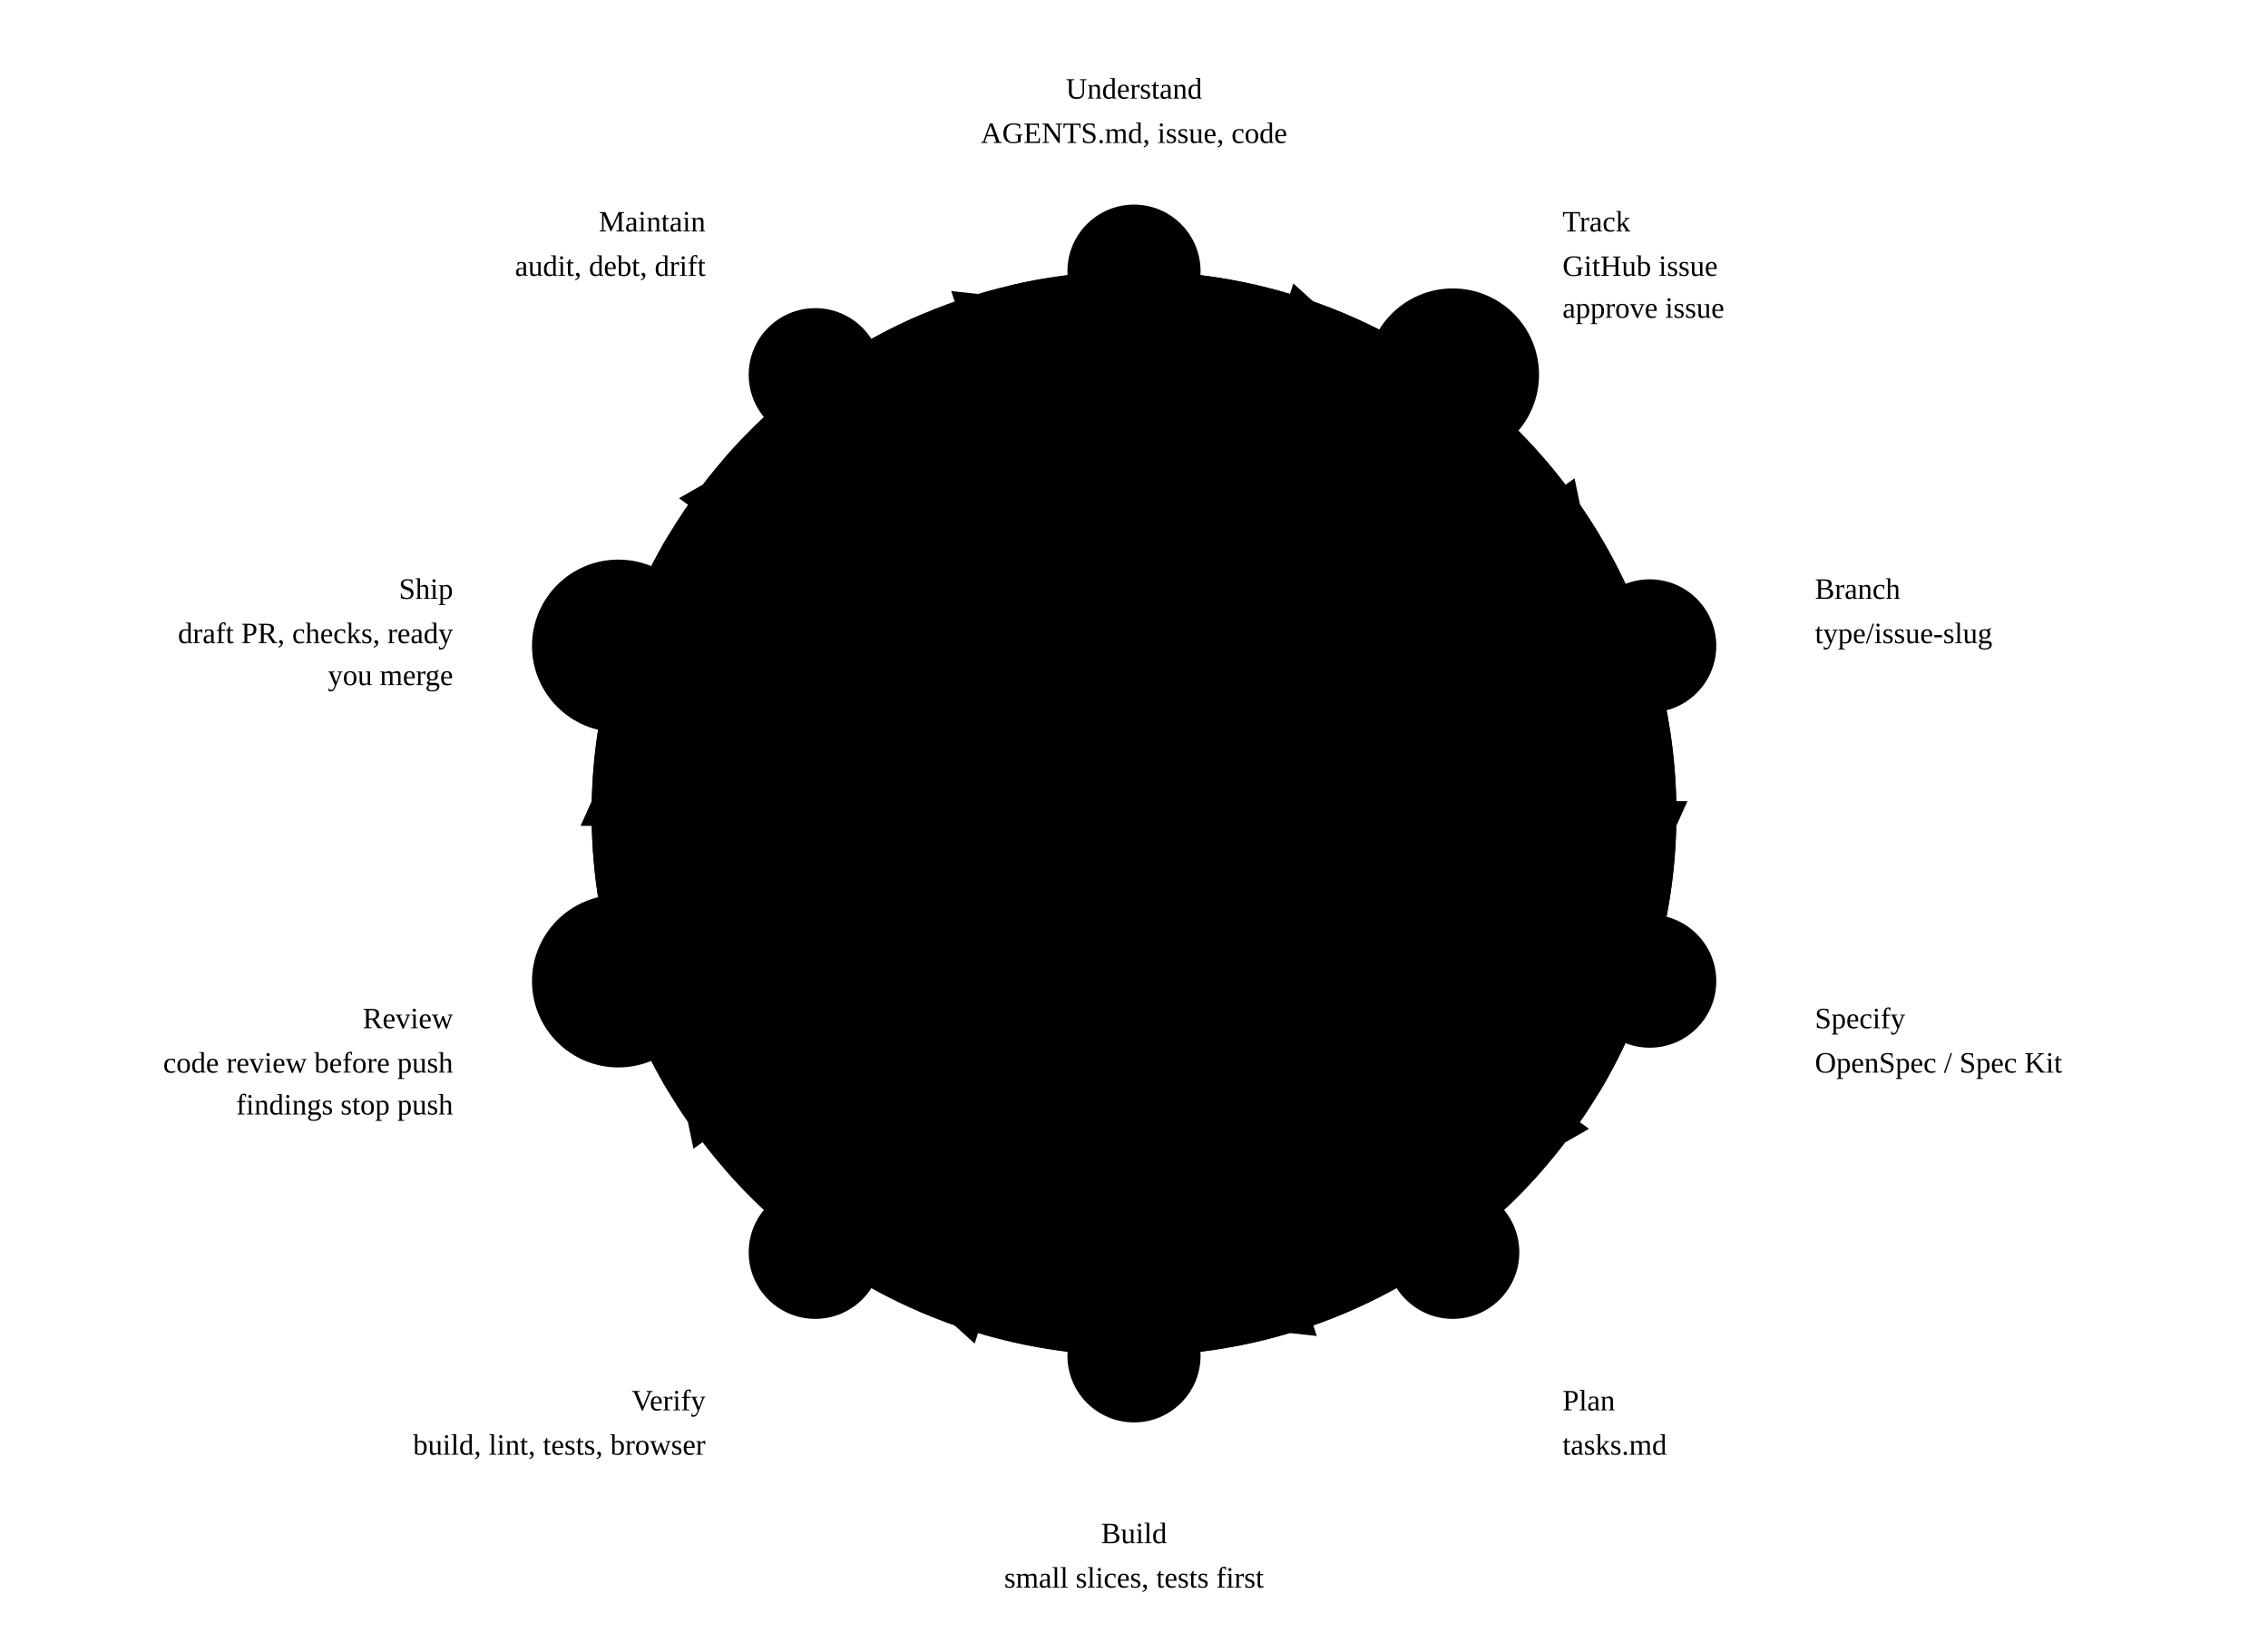
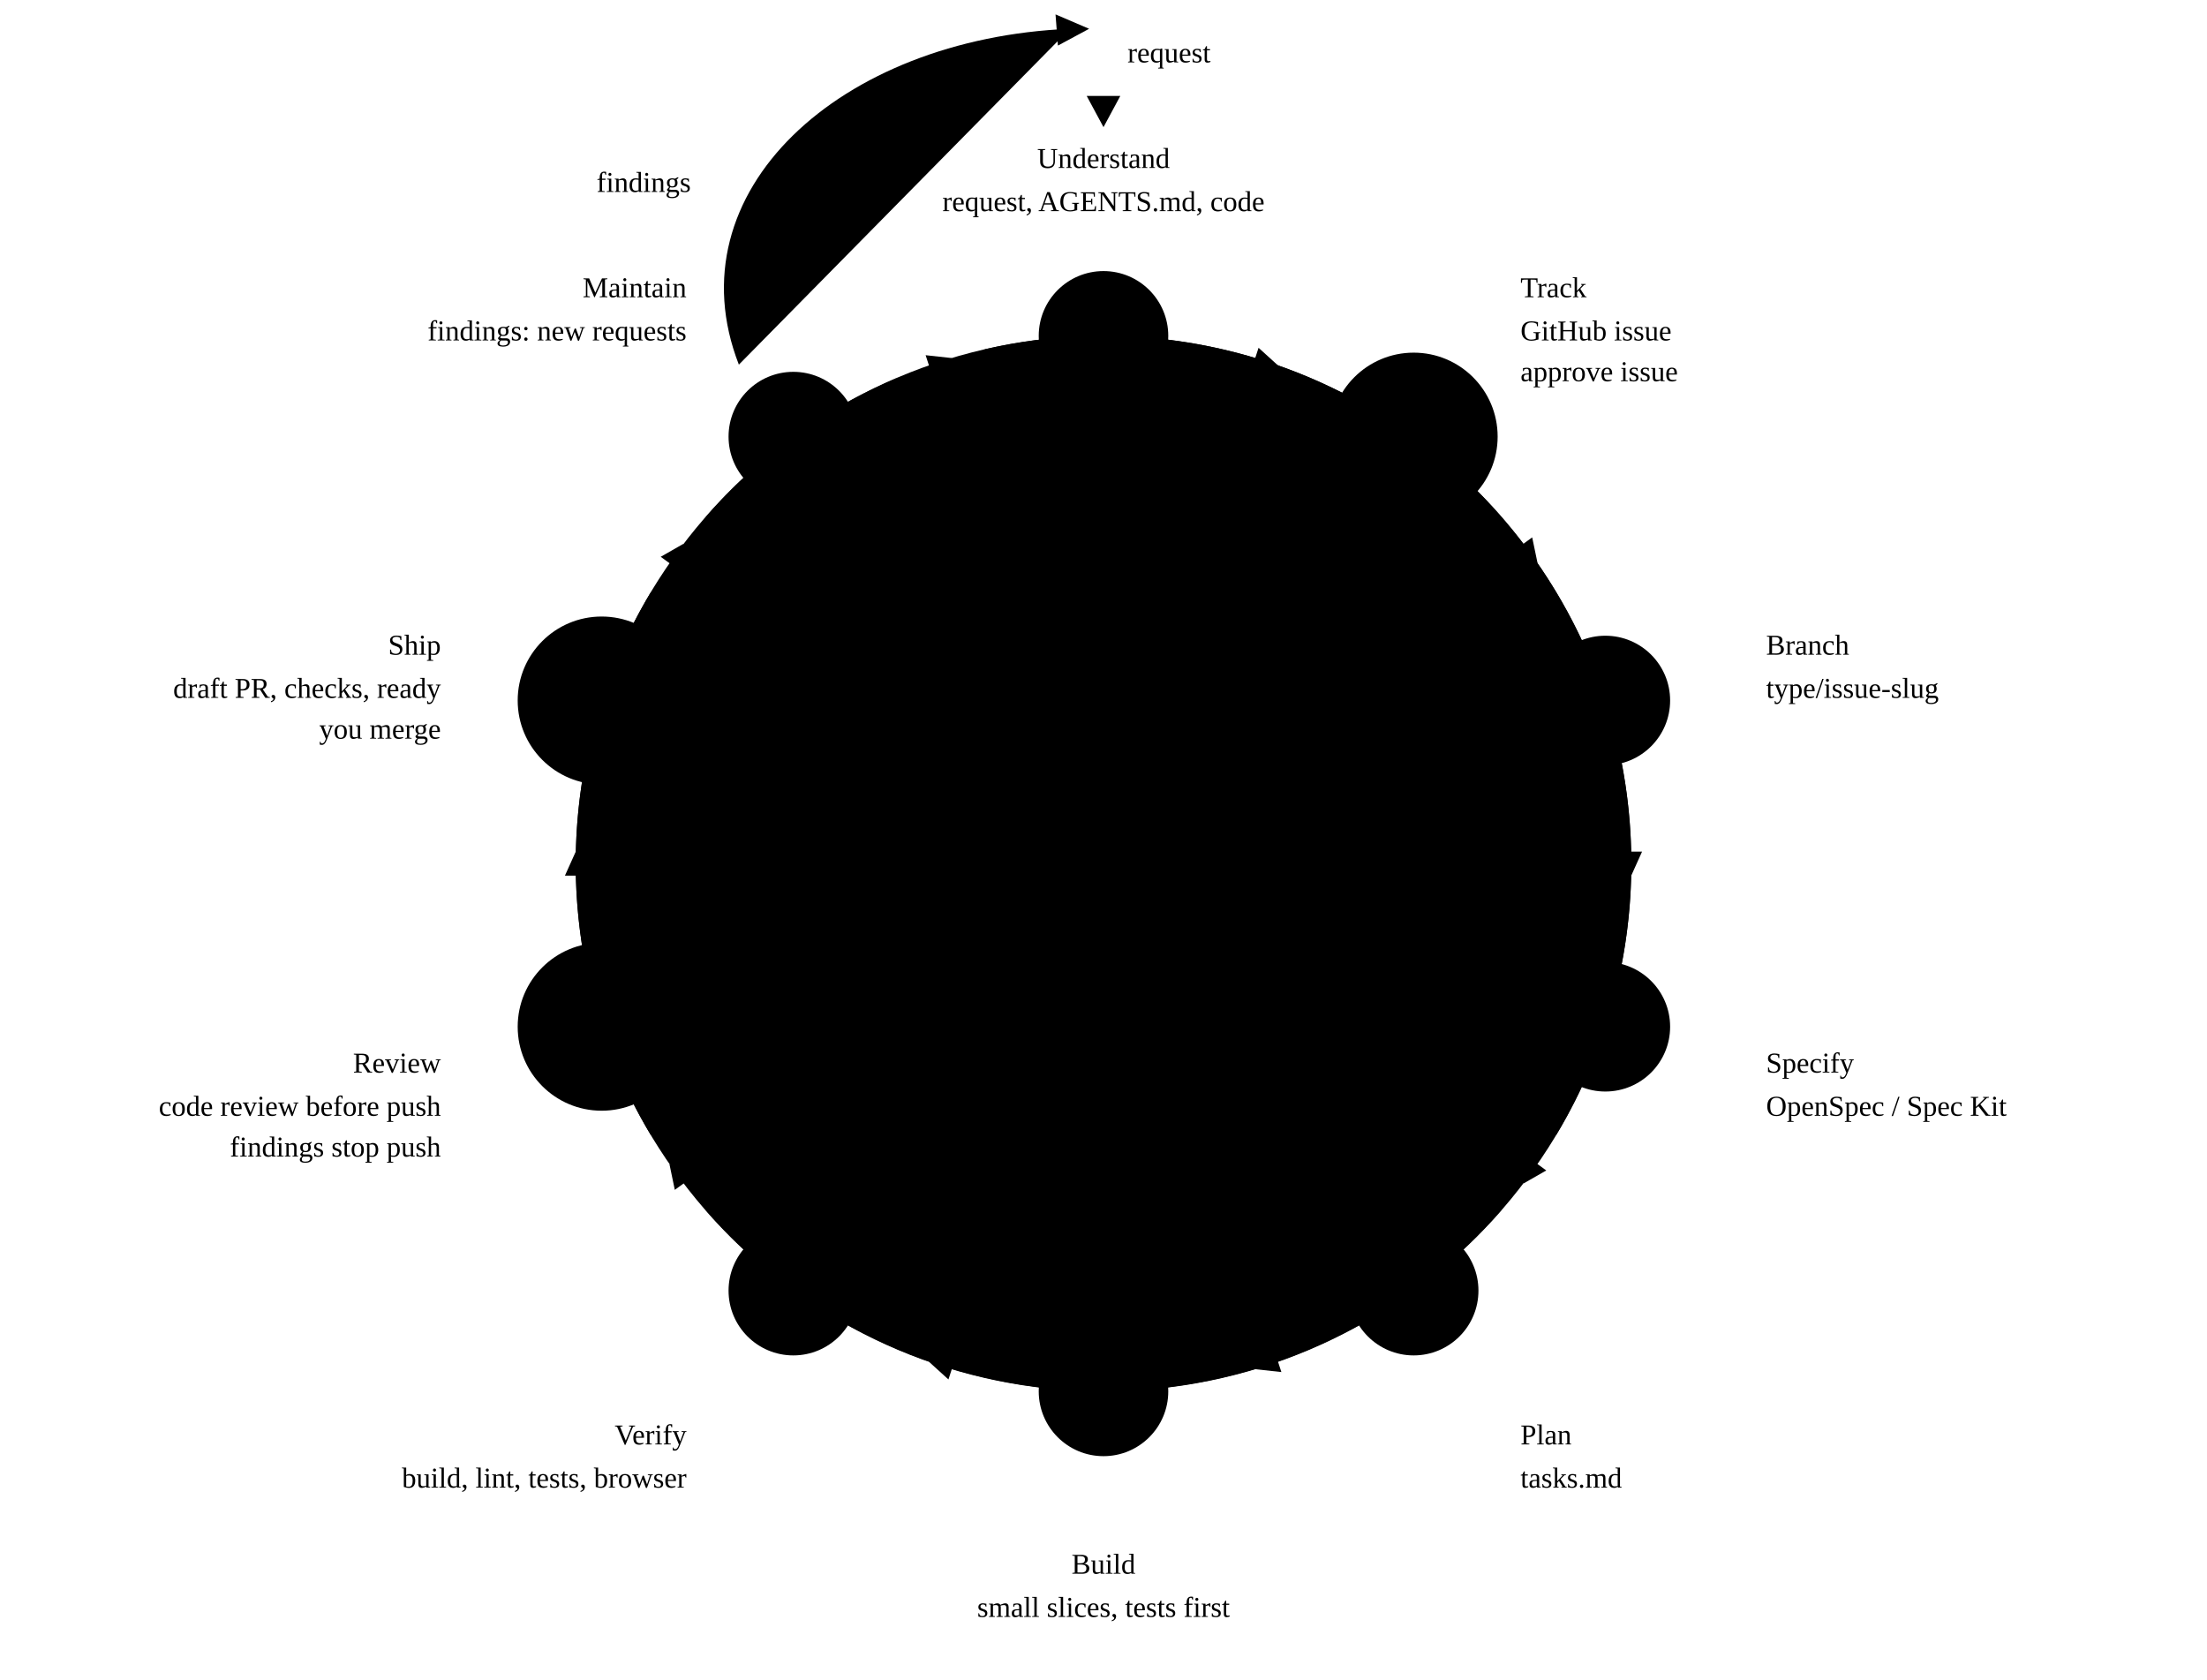
- <svg class="ring" viewBox="-140 -10 920 670" role="img" aria-labelledby="ring-t ring-d">
+ <svg class="ring" viewBox="-140 -40 920 700" role="img" aria-labelledby="ring-t ring-d">
  <circle class="track" cx="320" cy="320" r="220" />
  <path class="phase define" d="M270.5 105.6A220 220 0 0 1 508.6 433.3" />
  <text class="ph-l define" x="449.4" y="230.0" text-anchor="middle">DEFINE</text>
  <path class="phase build" d="M486.0 464.3A220 220 0 0 1 154.0 464.3" />
  <text class="ph-l build" x="320.0" y="484.0" text-anchor="middle">BUILD</text>
  <path class="phase ship" d="M131.4 433.3A220 220 0 0 1 131.4 206.7" />
  <text class="ph-l ship" x="160.0" y="324.0" text-anchor="middle">SHIP</text>
  <path class="phase maintain" d="M154.0 175.7A220 220 0 0 1 234.0 117.5" />
  <text class="ph-l maintain" x="226.0" y="194.6" text-anchor="middle">MAINTAIN</text>
+   <path class="flow" d="M320 -36V2" />
+   <path class="flow-head" d="M313 0L320 13 327 0z" />
+   <text class="flow-t" x="330" y="-14">request</text>
+   <path class="flow back" d="M168 112C140 40 210 -24 306 -28" />
+   <path class="flow-head back" d="M300 -34L314 -28 301 -21z" />
+   <text class="flow-t" x="148" y="40" text-anchor="end">findings</text>
  <path class="arrow" d="M-5-4.5L5 0-5 4.5z" transform="translate(388.0 110.8) rotate(18)" />
  <path class="arrow" d="M-5-4.5L5 0-5 4.5z" transform="translate(498.0 190.7) rotate(54)" />
  <path class="arrow" d="M-5-4.5L5 0-5 4.5z" transform="translate(540.0 320.0) rotate(90)" />
  <path class="arrow" d="M-5-4.5L5 0-5 4.5z" transform="translate(498.0 449.3) rotate(126)" />
  <path class="arrow" d="M-5-4.5L5 0-5 4.5z" transform="translate(388.0 529.2) rotate(162)" />
  <path class="arrow" d="M-5-4.5L5 0-5 4.5z" transform="translate(252.0 529.2) rotate(198)" />
  <path class="arrow" d="M-5-4.5L5 0-5 4.5z" transform="translate(142.0 449.3) rotate(234)" />
  <path class="arrow" d="M-5-4.5L5 0-5 4.5z" transform="translate(100.0 320.0) rotate(270)" />
  <path class="arrow" d="M-5-4.5L5 0-5 4.5z" transform="translate(142.0 190.7) rotate(306)" />
  <path class="arrow" d="M-5-4.5L5 0-5 4.5z" transform="translate(252.0 110.8) rotate(342)" />
  <circle class="core" cx="320" cy="320" r="118" />
  <text class="core-t" x="320" y="290" text-anchor="middle">issue to merged PR</text>
  <text class="core-s" x="320" y="314" text-anchor="middle">agent-skills drives each phase</text>
  <circle class="you-dot" cx="258" cy="348" r="9" />
  <text class="core-s" x="274" y="352">your decision</text>
  <text class="core-s" x="320" y="382" text-anchor="middle">everything else: the agent</text>
  <g class="node">
    <circle cx="320.0" cy="100.0" r="27" />
    <text class="n" x="320.0" y="106.0" text-anchor="middle">1</text>
  </g>
  <text class="lbl" x="320.0" y="30.0" text-anchor="middle">Understand</text>
-   <text class="sub" x="320.0" y="48.0" text-anchor="middle">AGENTS.md, issue, code</text>
+   <text class="sub" x="320.0" y="48.0" text-anchor="middle">request, AGENTS.md, code</text>
  <circle class="you-ring" cx="449.3" cy="142.0" r="35" />
  <g class="node">
    <circle cx="449.3" cy="142.0" r="27" />
    <text class="n" x="449.3" y="148.0" text-anchor="middle">2</text>
  </g>
  <text class="lbl" x="493.8" y="83.9" text-anchor="start">Track</text>
  <text class="sub" x="493.8" y="101.9" text-anchor="start">GitHub issue</text>
  <text class="you-t" x="493.8" y="118.9" text-anchor="start">approve issue</text>
  <g class="node">
    <circle cx="529.2" cy="252.0" r="27" />
    <text class="n" x="529.2" y="258.0" text-anchor="middle">3</text>
  </g>
  <text class="lbl" x="596.2" y="232.9" text-anchor="start">Branch</text>
  <text class="sub" x="596.2" y="250.9" text-anchor="start">type/issue-slug</text>
  <g class="node">
    <circle cx="529.2" cy="388.0" r="27" />
    <text class="n" x="529.2" y="394.0" text-anchor="middle">4</text>
  </g>
  <text class="lbl" x="596.2" y="407.1" text-anchor="start">Specify</text>
  <text class="sub" x="596.2" y="425.1" text-anchor="start">OpenSpec / Spec Kit</text>
  <g class="node">
    <circle cx="449.3" cy="498.0" r="27" />
    <text class="n" x="449.3" y="504.0" text-anchor="middle">5</text>
  </g>
  <text class="lbl" x="493.8" y="562.1" text-anchor="start">Plan</text>
  <text class="sub" x="493.8" y="580.1" text-anchor="start">tasks.md</text>
  <g class="node">
    <circle cx="320.0" cy="540.0" r="27" />
    <text class="n" x="320.0" y="546.0" text-anchor="middle">6</text>
  </g>
  <text class="lbl" x="320.0" y="616.0" text-anchor="middle">Build</text>
  <text class="sub" x="320.0" y="634.0" text-anchor="middle">small slices, tests first</text>
  <g class="node">
    <circle cx="190.7" cy="498.0" r="27" />
    <text class="n" x="190.7" y="504.0" text-anchor="middle">7</text>
  </g>
  <text class="lbl" x="146.2" y="562.1" text-anchor="end">Verify</text>
  <text class="sub" x="146.2" y="580.1" text-anchor="end">build, lint, tests, browser</text>
  <circle class="you-ring" cx="110.8" cy="388.0" r="35" />
  <g class="node">
    <circle cx="110.8" cy="388.0" r="27" />
    <text class="n" x="110.8" y="394.0" text-anchor="middle">8</text>
  </g>
  <text class="lbl" x="43.8" y="407.1" text-anchor="end">Review</text>
  <text class="sub" x="43.8" y="425.1" text-anchor="end">code review before push</text>
  <text class="you-t" x="43.8" y="442.1" text-anchor="end">findings stop push</text>
  <circle class="you-ring" cx="110.8" cy="252.0" r="35" />
  <g class="node">
    <circle cx="110.8" cy="252.0" r="27" />
    <text class="n" x="110.8" y="258.0" text-anchor="middle">9</text>
  </g>
  <text class="lbl" x="43.8" y="232.9" text-anchor="end">Ship</text>
  <text class="sub" x="43.8" y="250.9" text-anchor="end">draft PR, checks, ready</text>
  <text class="you-t" x="43.8" y="267.9" text-anchor="end">you merge</text>
  <g class="node">
    <circle cx="190.7" cy="142.0" r="27" />
    <text class="n" x="190.7" y="148.0" text-anchor="middle">10</text>
  </g>
  <text class="lbl" x="146.2" y="83.9" text-anchor="end">Maintain</text>
-   <text class="sub" x="146.2" y="101.9" text-anchor="end">audit, debt, drift</text>
+   <text class="sub" x="146.2" y="101.9" text-anchor="end">findings: new requests</text>
</svg>
